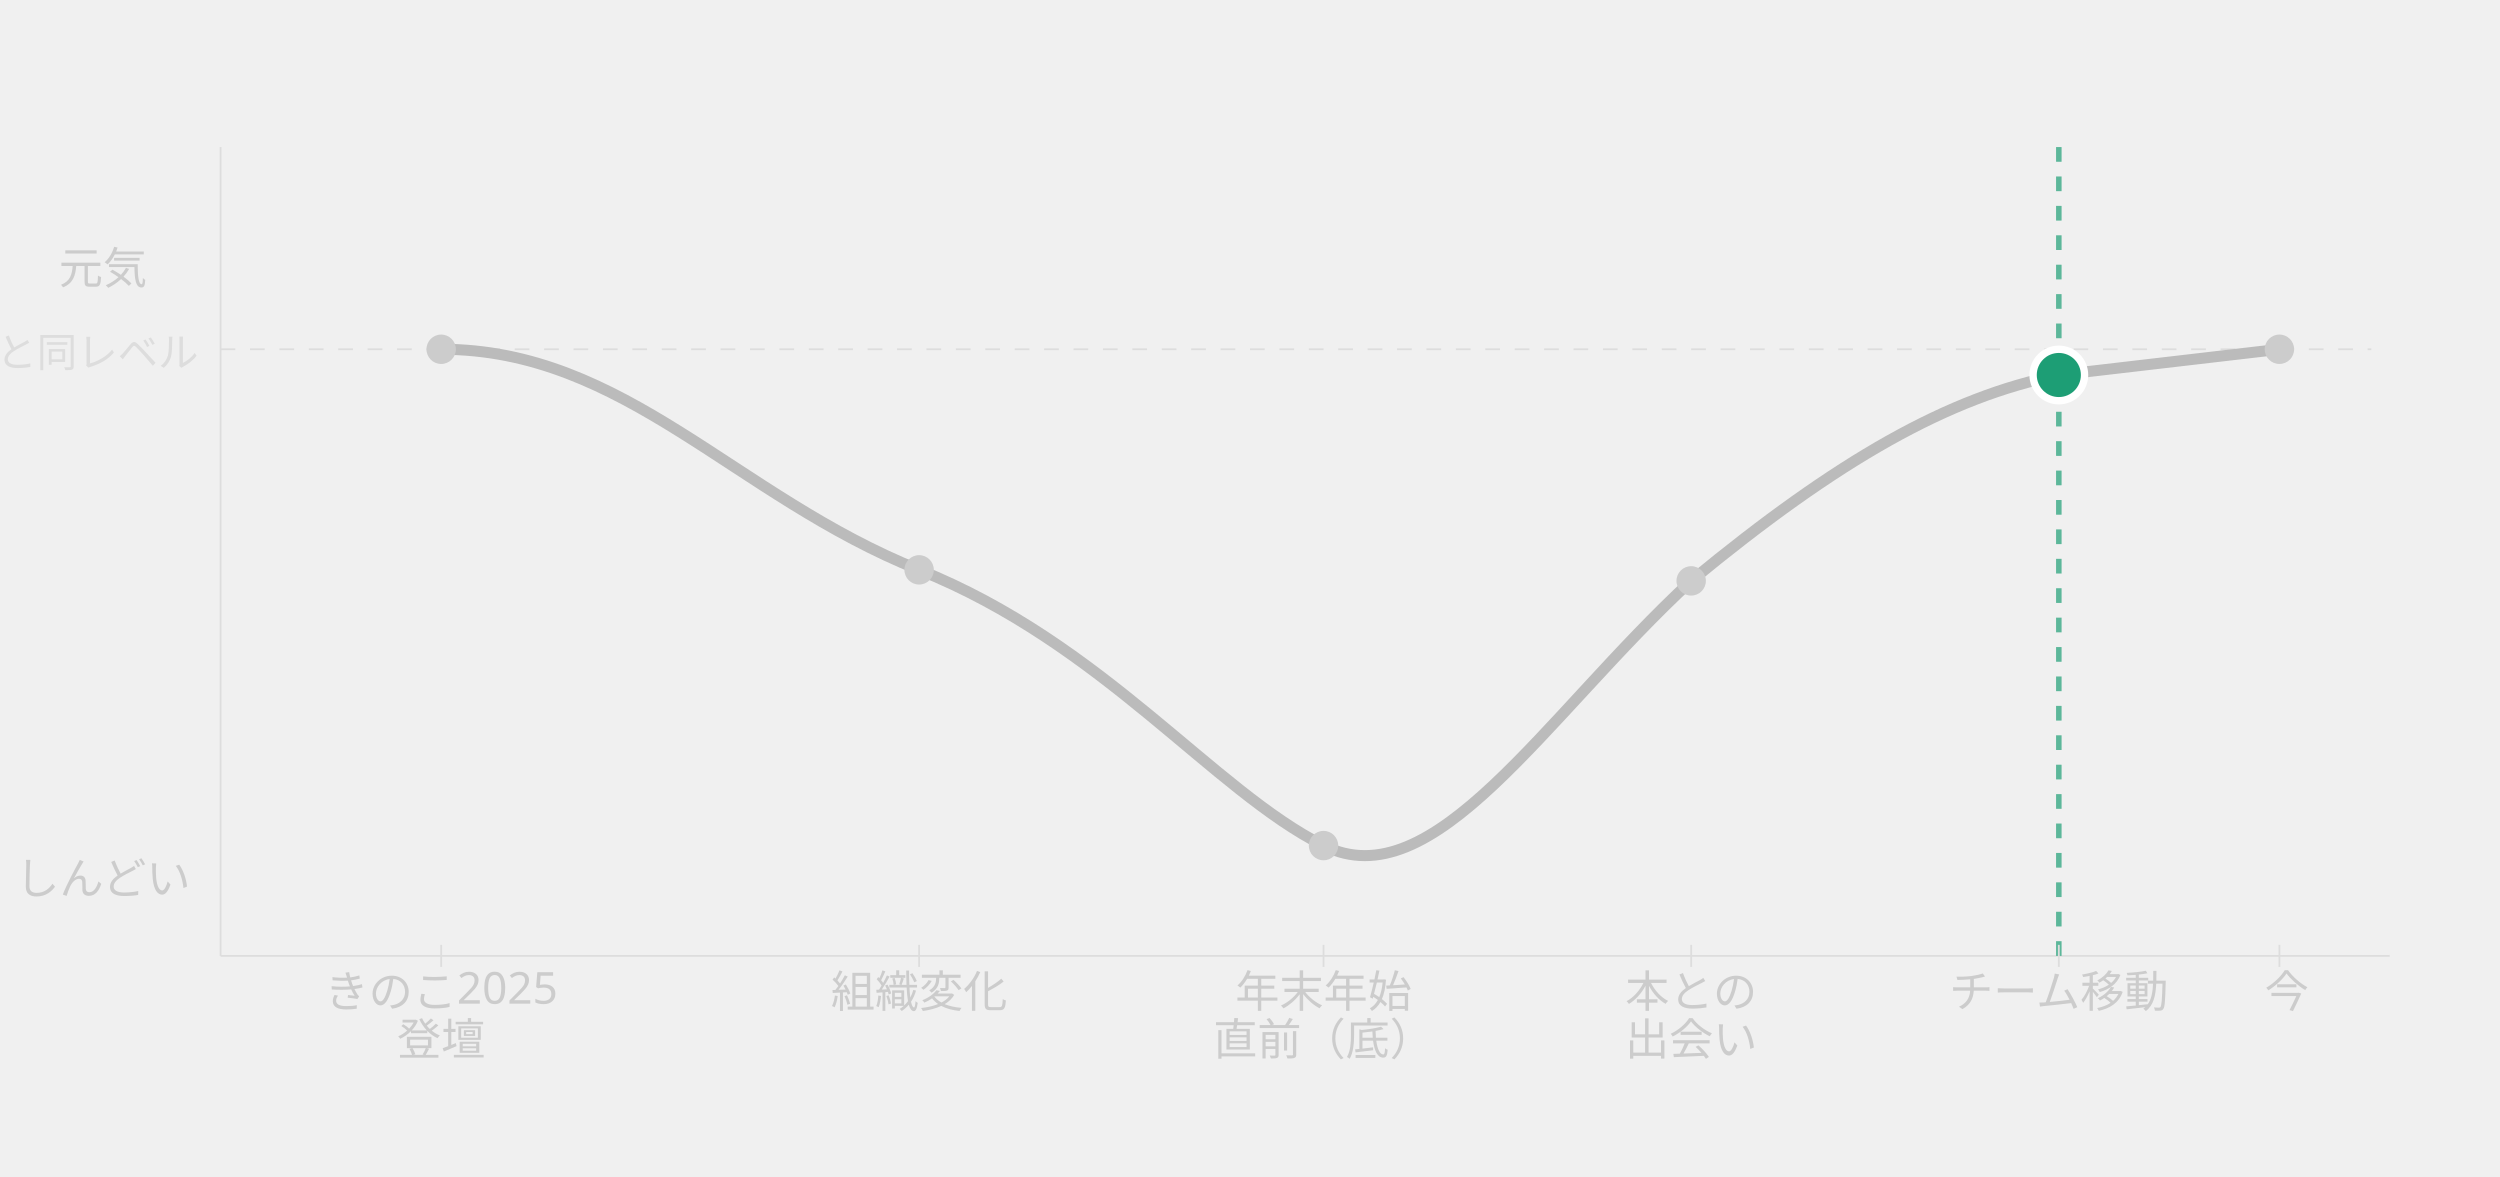
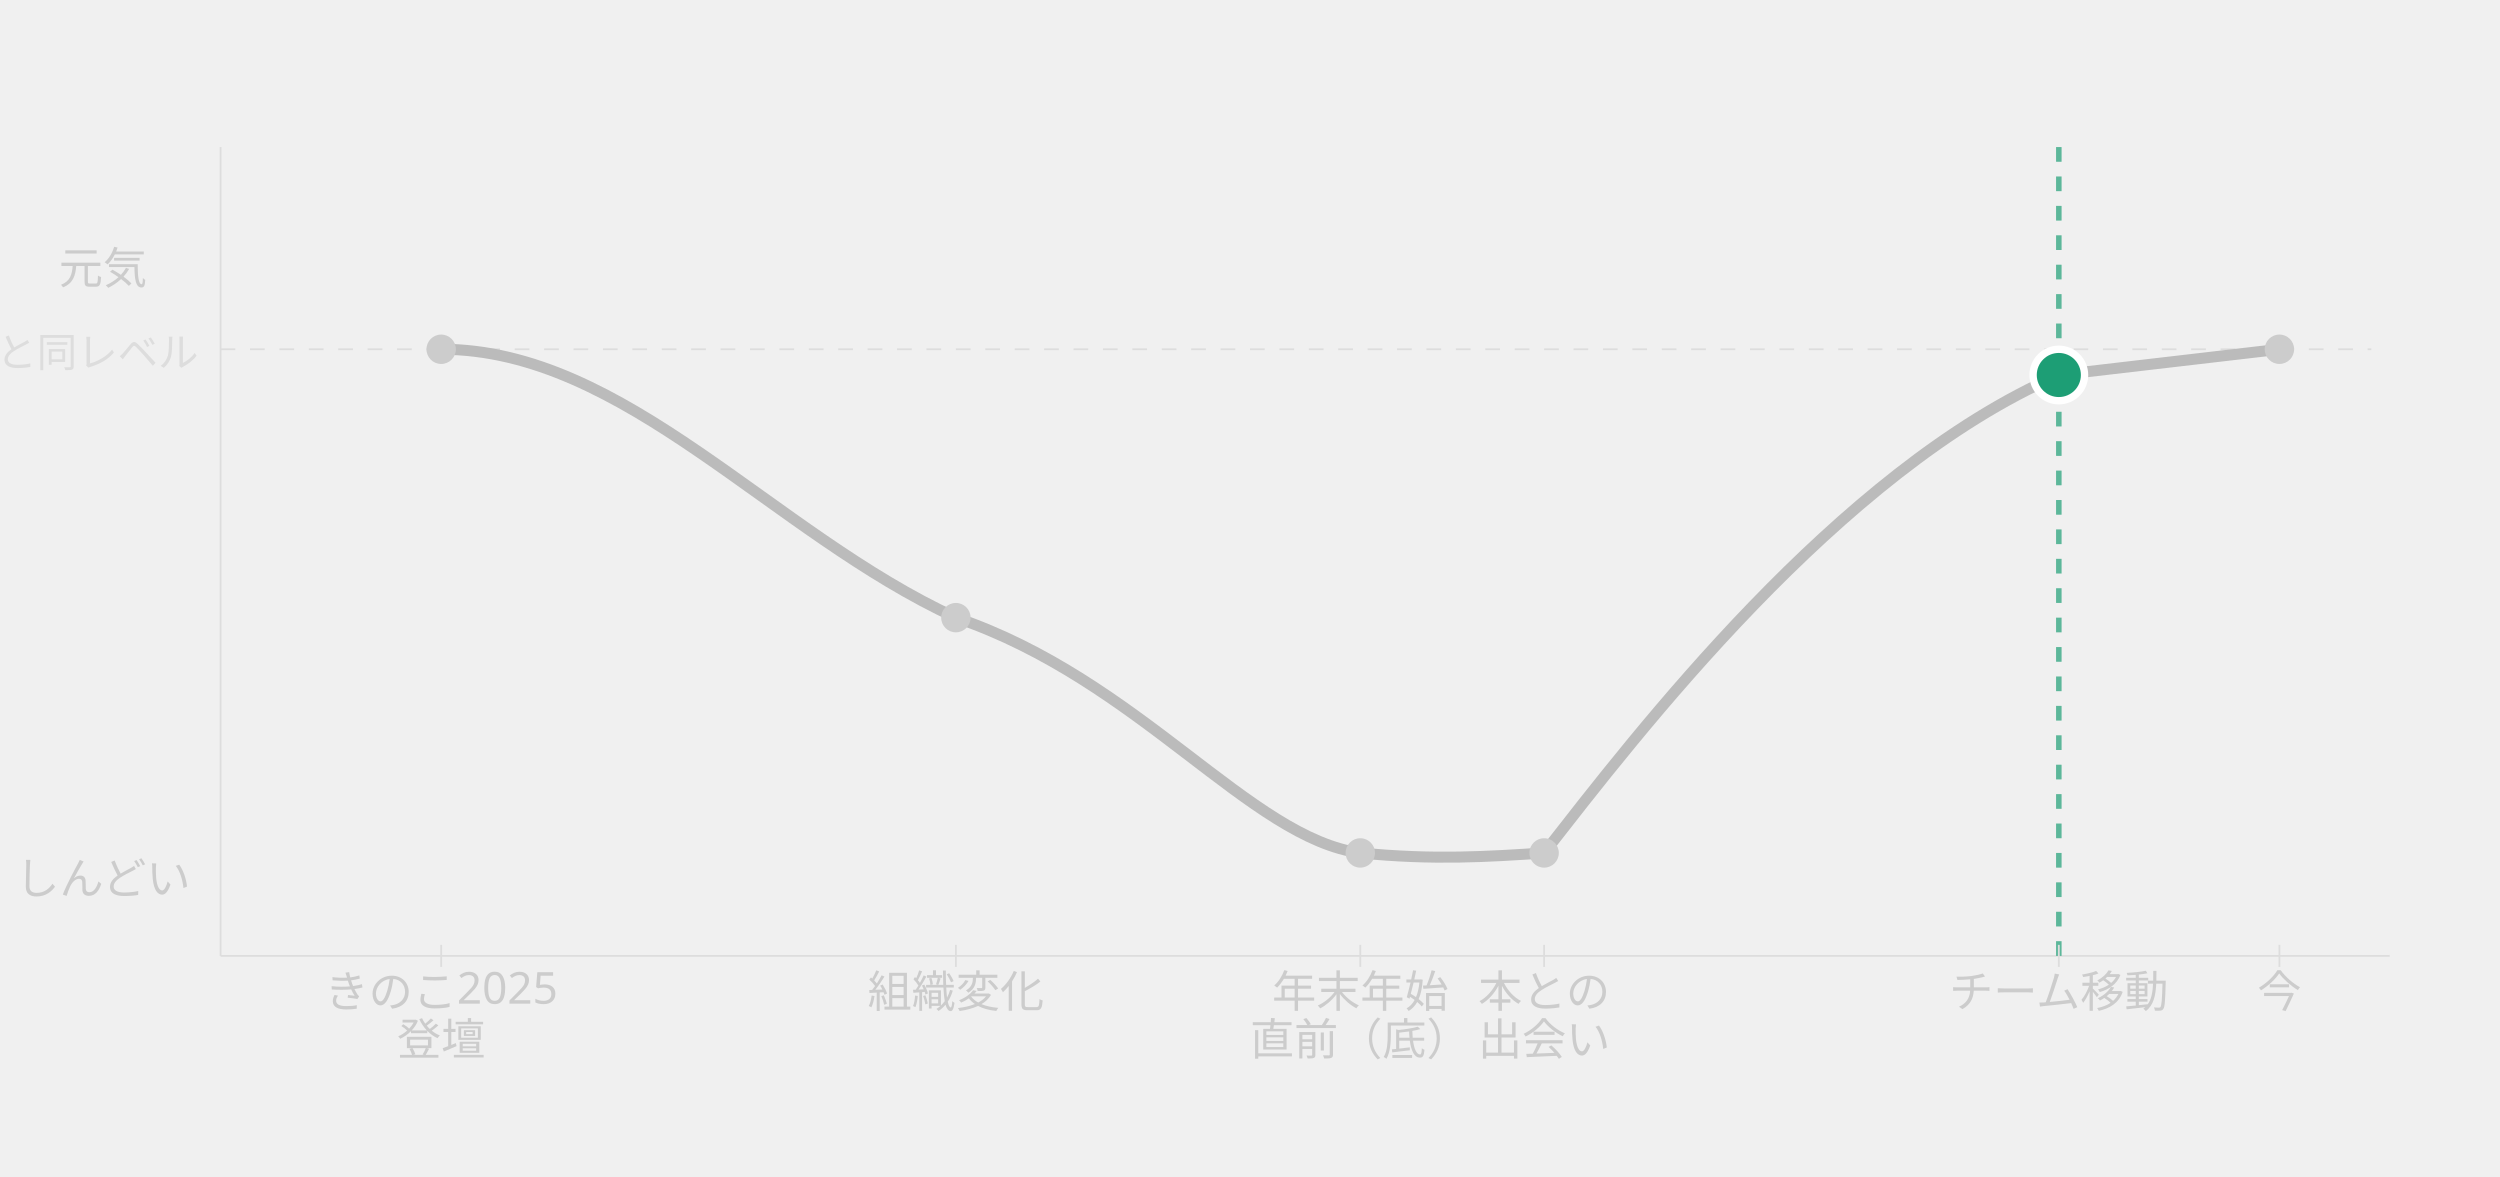
<svg xmlns="http://www.w3.org/2000/svg" viewBox="0 0 680 320" width="680" height="320">
  <text font-family="sans-serif" font-size="12" fill="#ccc" x="28" y="72" text-anchor="middle" dominant-baseline="central">元気</text>
  <text font-family="sans-serif" font-size="12" fill="#ccc" x="28" y="238" text-anchor="middle" dominant-baseline="central">しんどい</text>
  <line x1="60" y1="40" x2="60" y2="260" stroke="#ddd" stroke-width="0.5" />
  <line x1="60" y1="260" x2="650" y2="260" stroke="#ddd" stroke-width="0.5" />
  <line x1="60" y1="95" x2="645" y2="95" stroke="#ddd" stroke-width="0.5" stroke-dasharray="4 4" />
  <text font-family="sans-serif" font-size="11" fill="#ddd" x="54" y="95" text-anchor="end" dominant-baseline="central">去年と同レベル</text>
-   <path d="M120,95 C170,95 200,135 250,155 C300,175 330,215 360,230 C390,245 420,195 460,158 C500,125 530,108 560,102 L620,95" fill="none" stroke="#bbb" stroke-width="3" stroke-linecap="round" stroke-linejoin="round" />
+   <path d="M120,95 C170,95 210,145 260,168 C310,185 340,228 370,232 C390,234 405,233 420,232 C445,200 500,128 560,102 L620,95" fill="none" stroke="#bbb" stroke-width="3" stroke-linecap="round" stroke-linejoin="round" />
  <line x1="560" y1="40" x2="560" y2="260" stroke="#1D9E75" stroke-width="1.5" stroke-dasharray="4 4" opacity="0.7" />
  <circle cx="120" cy="95" r="4" fill="#ccc" />
-   <circle cx="250" cy="155" r="4" fill="#ccc" />
-   <circle cx="360" cy="230" r="4" fill="#ccc" />
-   <circle cx="460" cy="158" r="4" fill="#ccc" />
+   <circle cx="260" cy="168" r="4" fill="#ccc" />
+   <circle cx="370" cy="232" r="4" fill="#ccc" />
+   <circle cx="420" cy="232" r="4" fill="#ccc" />
  <circle cx="560" cy="102" r="8" fill="white" />
  <circle cx="560" cy="102" r="6" fill="#1D9E75" />
  <circle cx="620" cy="95" r="4" fill="#ccc" />
  <line x1="120" y1="257" x2="120" y2="263" stroke="#ddd" stroke-width="0.5" />
-   <line x1="250" y1="257" x2="250" y2="263" stroke="#ddd" stroke-width="0.5" />
-   <line x1="360" y1="257" x2="360" y2="263" stroke="#ddd" stroke-width="0.5" />
-   <line x1="460" y1="257" x2="460" y2="263" stroke="#ddd" stroke-width="0.5" />
+   <line x1="260" y1="257" x2="260" y2="263" stroke="#ddd" stroke-width="0.5" />
+   <line x1="370" y1="257" x2="370" y2="263" stroke="#ddd" stroke-width="0.5" />
+   <line x1="420" y1="257" x2="420" y2="263" stroke="#ddd" stroke-width="0.5" />
  <line x1="560" y1="257" x2="560" y2="263" stroke="#ddd" stroke-width="0.5" />
  <line x1="620" y1="257" x2="620" y2="263" stroke="#ddd" stroke-width="0.5" />
  <text font-family="sans-serif" font-size="12" fill="#ccc" x="120" y="274" text-anchor="middle">きのこ2025</text>
  <text font-family="sans-serif" font-size="12" fill="#ccc" x="120" y="287" text-anchor="middle">登壇</text>
-   <text font-family="sans-serif" font-size="12" fill="#ccc" x="250" y="274" text-anchor="middle">組織変化</text>
-   <text font-family="sans-serif" font-size="12" fill="#ccc" x="360" y="274" text-anchor="middle">年末年始</text>
-   <text font-family="sans-serif" font-size="12" fill="#ccc" x="360" y="287" text-anchor="middle">直前（底）</text>
-   <text font-family="sans-serif" font-size="12" fill="#ccc" x="460" y="274" text-anchor="middle">本との</text>
-   <text font-family="sans-serif" font-size="12" fill="#ccc" x="460" y="287" text-anchor="middle">出会い</text>
+   <text font-family="sans-serif" font-size="12" fill="#ccc" x="260" y="274" text-anchor="middle">組織変化</text>
+   <text font-family="sans-serif" font-size="12" fill="#ccc" x="370" y="274" text-anchor="middle">年末年始</text>
+   <text font-family="sans-serif" font-size="12" fill="#ccc" x="370" y="287" text-anchor="middle">直前（底）</text>
+   <text font-family="sans-serif" font-size="12" fill="#ccc" x="420" y="274" text-anchor="middle">本との</text>
+   <text font-family="sans-serif" font-size="12" fill="#ccc" x="420" y="287" text-anchor="middle">出会い</text>
  <text font-family="sans-serif" font-size="12" fill="#ccc" x="560" y="274" text-anchor="middle">チーム移動</text>
-   <text font-family="sans-serif" font-size="12" fill="#ccc" x="622" y="274" text-anchor="middle">今</text>
+   <text font-family="sans-serif" font-size="12" fill="#ccc" x="620" y="274" text-anchor="middle">今</text>
</svg>
